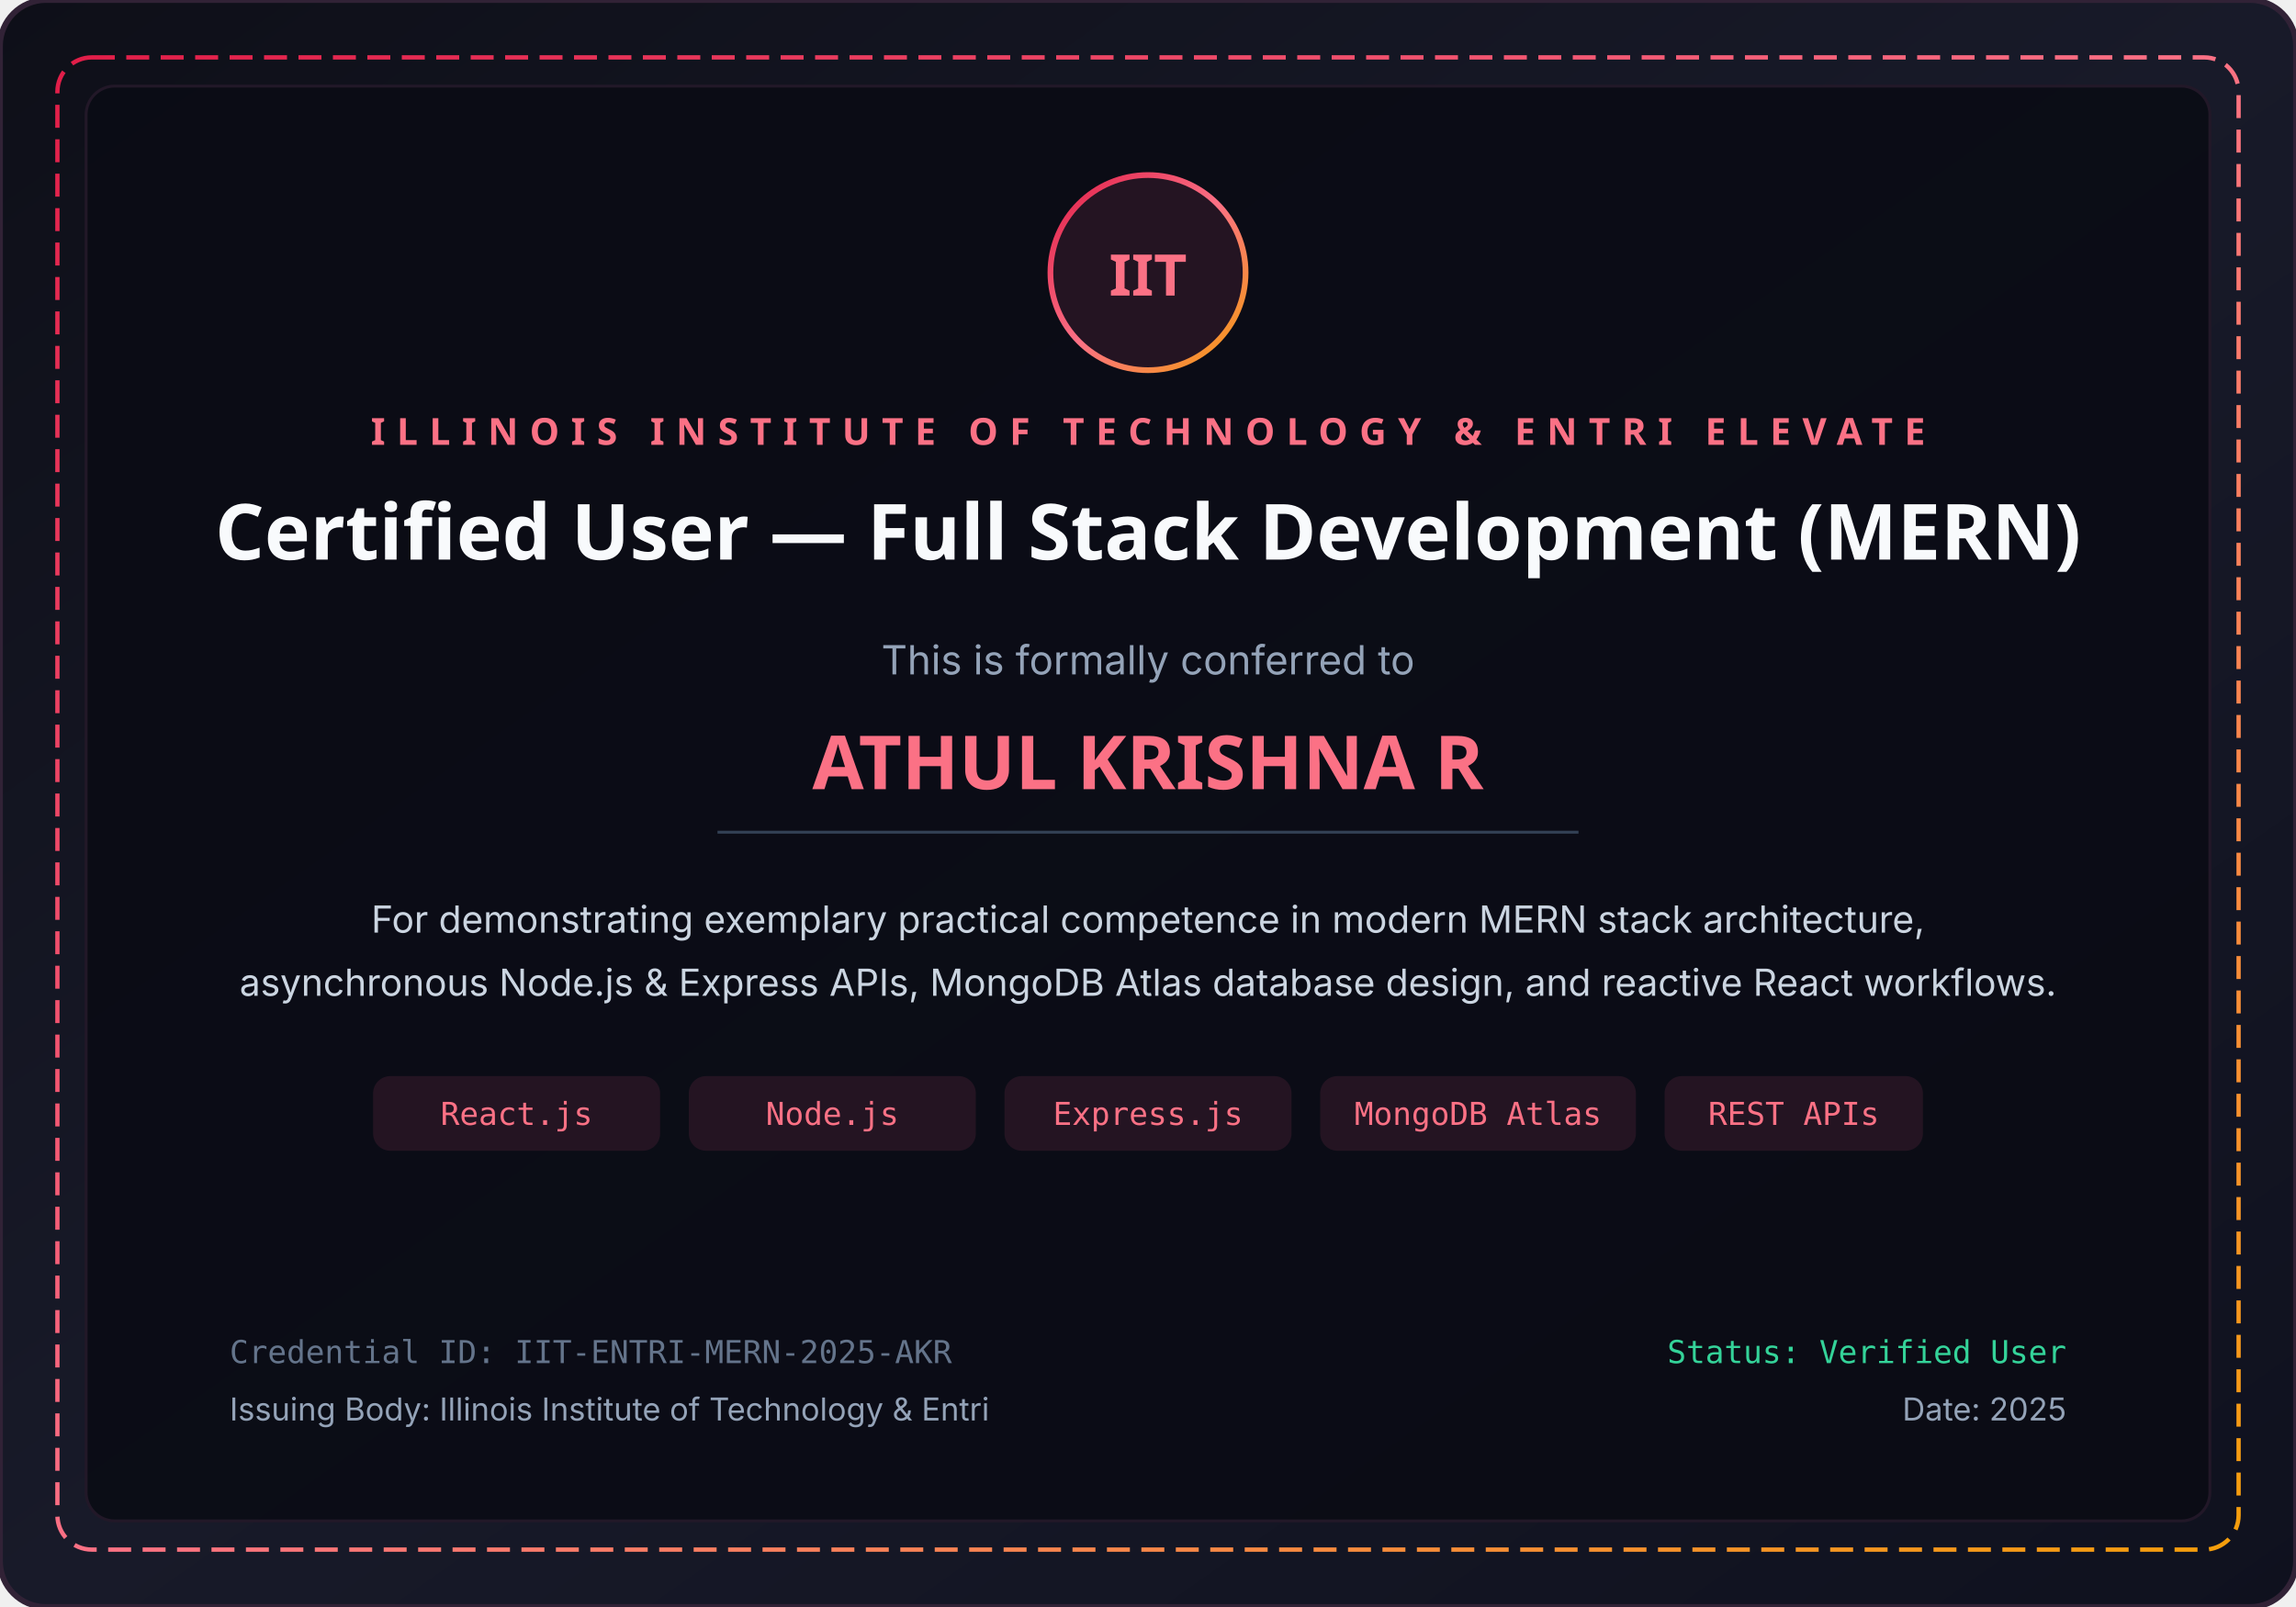
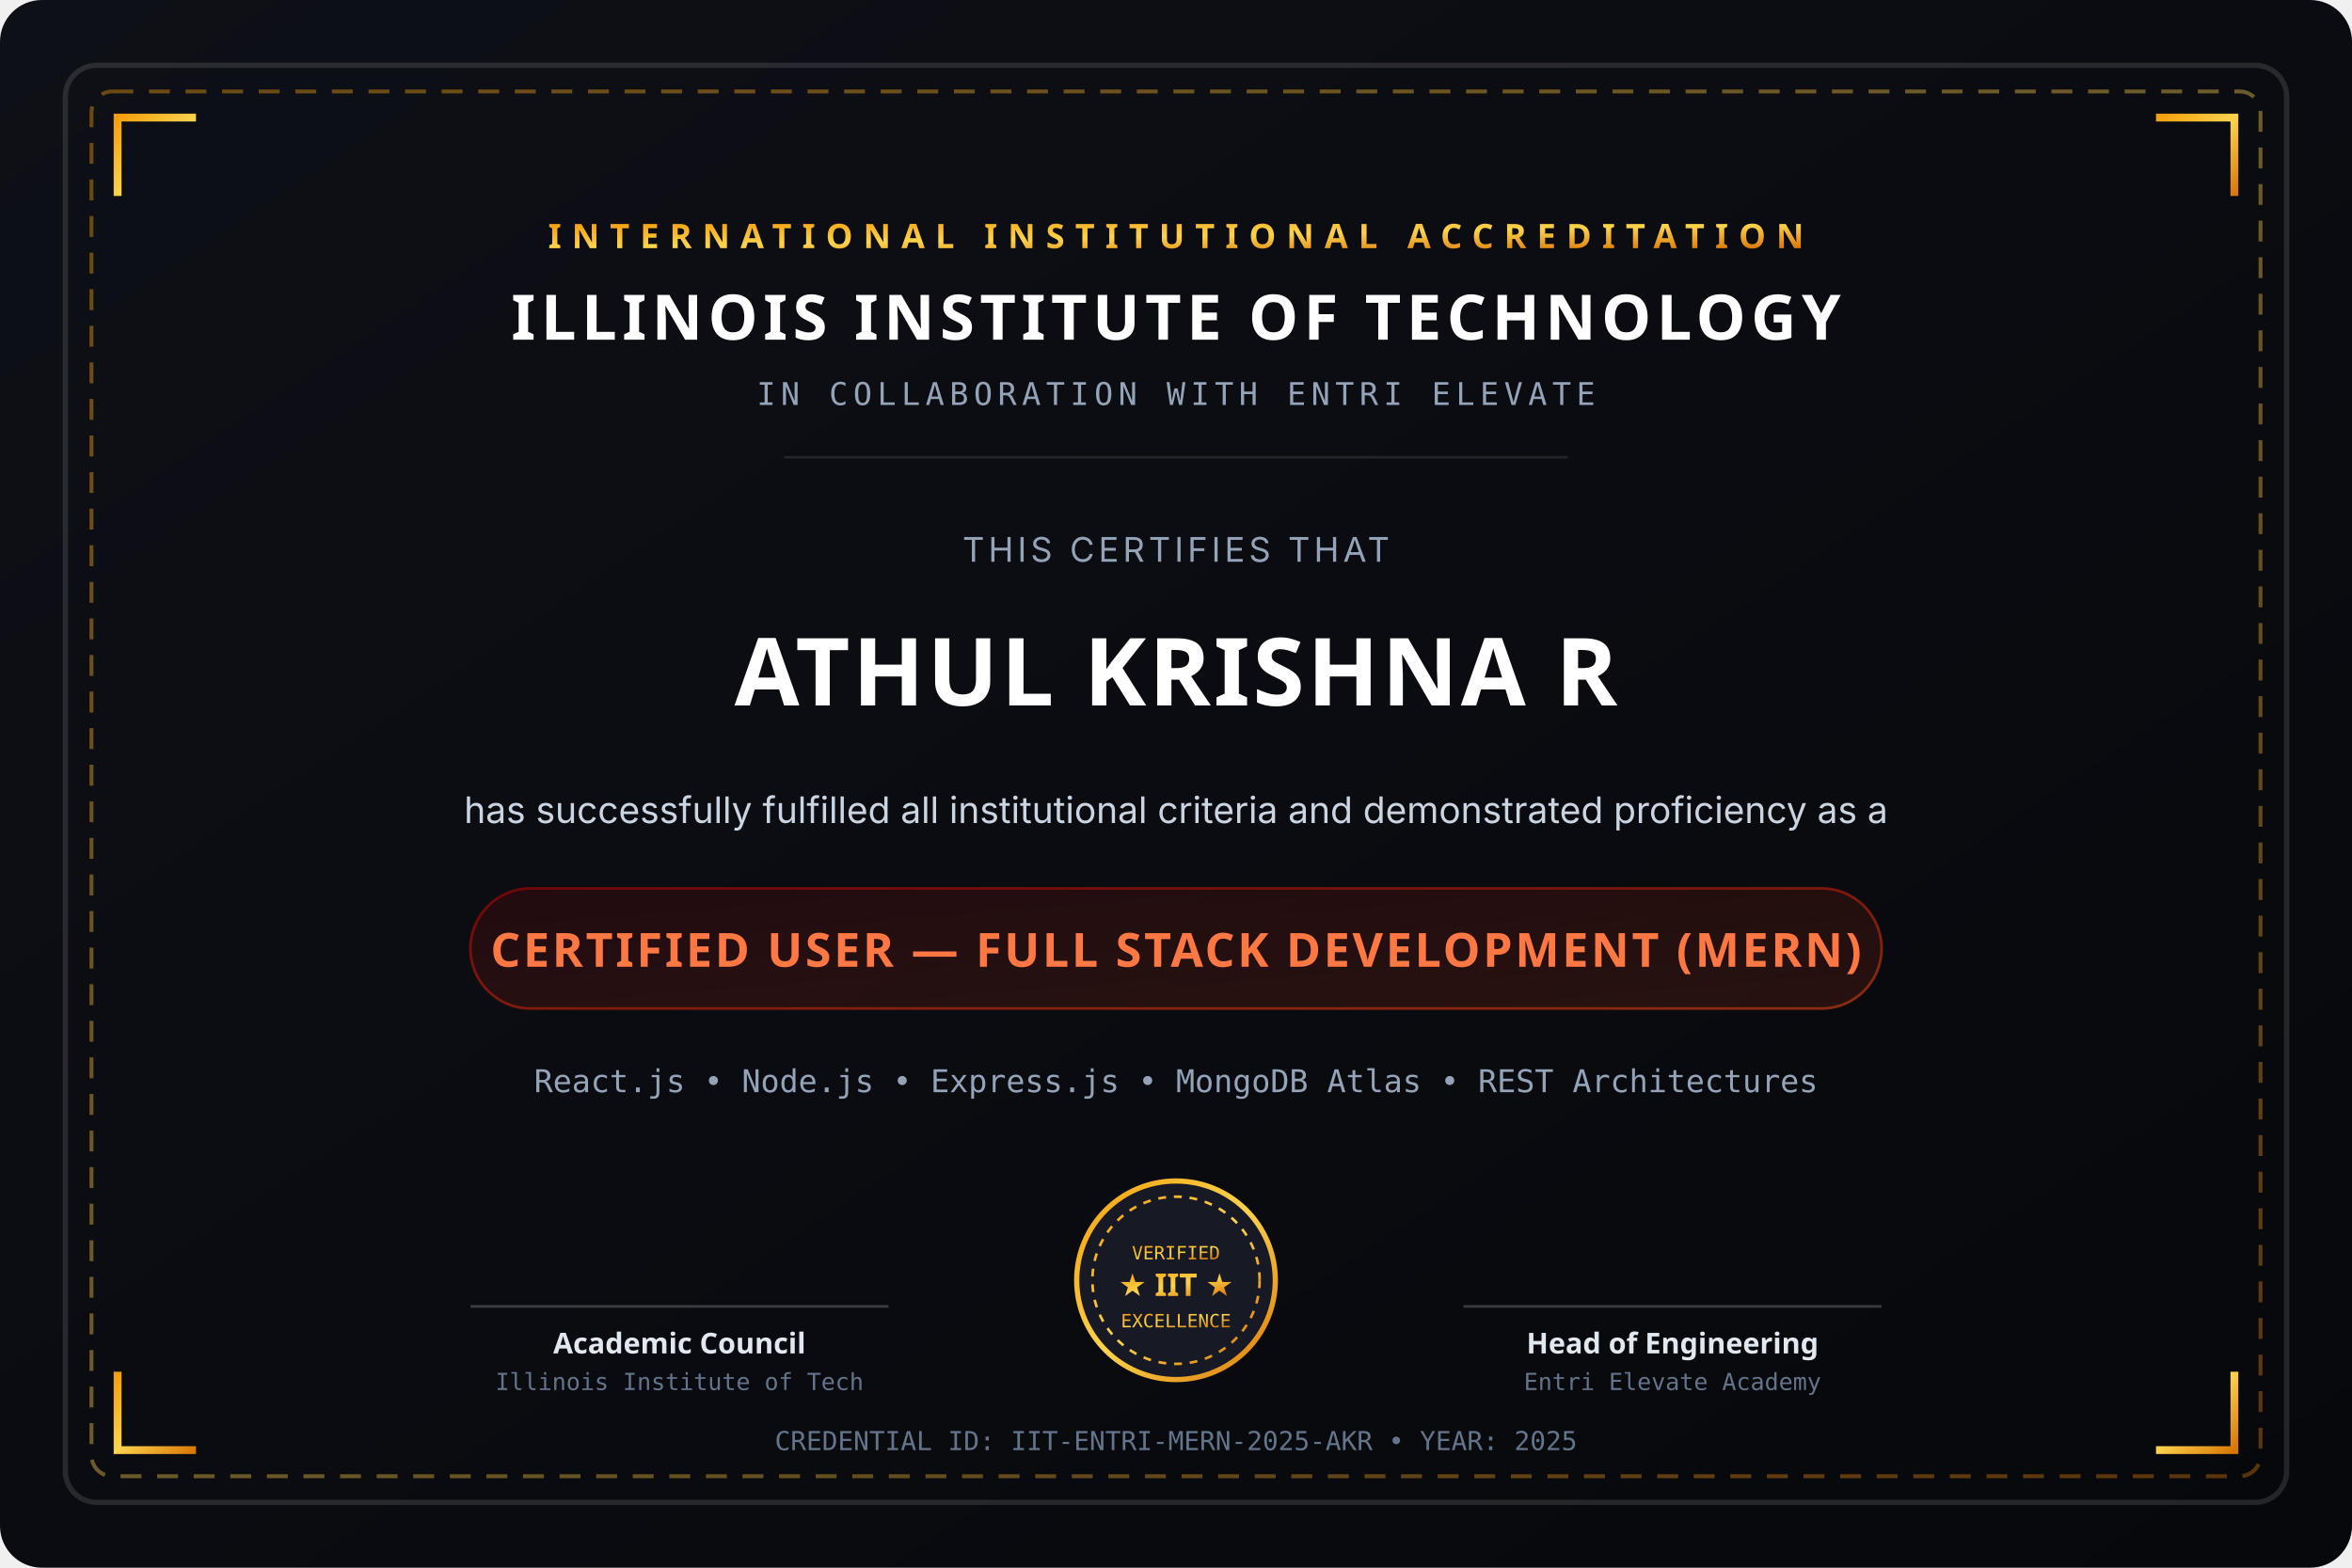
- <svg xmlns="http://www.w3.org/2000/svg" viewBox="0 0 800 560" width="800" height="560">
+ <svg xmlns="http://www.w3.org/2000/svg" viewBox="0 0 900 600" fill="none">
  <defs>
-     <linearGradient id="iitBg" x1="0%" y1="0%" x2="100%" y2="100%">
-       <stop offset="0%" stop-color="#0e0f18" />
-       <stop offset="50%" stop-color="#181a29" />
-       <stop offset="100%" stop-color="#0f111e" />
+     <linearGradient id="bgGrad" x1="0%" y1="0%" x2="100%" y2="100%">
+       <stop offset="0%" stop-color="#0E1017" />
+       <stop offset="100%" stop-color="#07080B" />
    </linearGradient>
-     <linearGradient id="iitGold" x1="0%" y1="0%" x2="100%" y2="100%">
-       <stop offset="0%" stop-color="#e11d48" />
-       <stop offset="50%" stop-color="#fb7185" />
-       <stop offset="100%" stop-color="#f59e0b" />
+     <linearGradient id="goldGrad" x1="0%" y1="0%" x2="100%" y2="100%">
+       <stop offset="0%" stop-color="#F59E0B" />
+       <stop offset="50%" stop-color="#FCD34D" />
+       <stop offset="100%" stop-color="#D97706" />
+     </linearGradient>
+     <linearGradient id="illinoisRed" x1="0%" y1="0%" x2="100%" y2="100%">
+       <stop offset="0%" stop-color="#CC0000" />
+       <stop offset="100%" stop-color="#FF4A17" />
    </linearGradient>
  </defs>
-   <rect width="800" height="560" rx="16" fill="url(#iitBg)" stroke="#312236" stroke-width="2" />
-   <rect x="20" y="20" width="760" height="520" rx="12" fill="none" stroke="url(#iitGold)" stroke-width="1.5" stroke-dasharray="8 4" />
-   <rect x="30" y="30" width="740" height="500" rx="10" fill="#0b0c14" fill-opacity="0.9" stroke="#221828" />
-   <circle cx="400" cy="95" r="34" fill="#241422" stroke="url(#iitGold)" stroke-width="2" />
-   <text x="400" y="103" font-family="'Space Grotesk', sans-serif" font-size="20" font-weight="700" fill="#fb7185" text-anchor="middle">IIT</text>
-   <text x="400" y="155" font-family="'Space Grotesk', sans-serif" font-size="13" font-weight="600" fill="#fb7185" letter-spacing="4" text-anchor="middle">ILLINOIS INSTITUTE OF TECHNOLOGY &amp; ENTRI ELEVATE</text>
-   <text x="400" y="195" font-family="'Space Grotesk', sans-serif" font-size="27" font-weight="800" fill="#f8fafc" text-anchor="middle">Certified User — Full Stack Development (MERN)</text>
-   <text x="400" y="235" font-family="'Inter', sans-serif" font-size="14" fill="#94a3b8" text-anchor="middle">This is formally conferred to</text>
-   <text x="400" y="275" font-family="'Space Grotesk', sans-serif" font-size="26" font-weight="700" fill="#fb7185" text-anchor="middle">ATHUL KRISHNA R</text>
-   <line x1="250" y1="290" x2="550" y2="290" stroke="#334155" stroke-width="1" />
-   <text x="400" y="325" font-family="'Inter', sans-serif" font-size="13" fill="#cbd5e1" text-anchor="middle">For demonstrating exemplary practical competence in modern MERN stack architecture,</text>
-   <text x="400" y="347" font-family="'Inter', sans-serif" font-size="13" fill="#cbd5e1" text-anchor="middle">asynchronous Node.js &amp; Express APIs, MongoDB Atlas database design, and reactive React workflows.</text>
-   <g transform="translate(130, 375)">
-     <rect x="0" y="0" width="100" height="26" rx="6" fill="#241422" />
-     <text x="50" y="17" font-family="'JetBrains Mono', monospace" font-size="11" fill="#fb7185" text-anchor="middle">React.js</text>
-     <rect x="110" y="0" width="100" height="26" rx="6" fill="#241422" />
-     <text x="160" y="17" font-family="'JetBrains Mono', monospace" font-size="11" fill="#fb7185" text-anchor="middle">Node.js</text>
-     <rect x="220" y="0" width="100" height="26" rx="6" fill="#241422" />
-     <text x="270" y="17" font-family="'JetBrains Mono', monospace" font-size="11" fill="#fb7185" text-anchor="middle">Express.js</text>
-     <rect x="330" y="0" width="110" height="26" rx="6" fill="#241422" />
-     <text x="385" y="17" font-family="'JetBrains Mono', monospace" font-size="11" fill="#fb7185" text-anchor="middle">MongoDB Atlas</text>
-     <rect x="450" y="0" width="90" height="26" rx="6" fill="#241422" />
-     <text x="495" y="17" font-family="'JetBrains Mono', monospace" font-size="11" fill="#fb7185" text-anchor="middle">REST APIs</text>
+   <rect width="900" height="600" rx="16" fill="url(#bgGrad)" />
+   <rect x="25" y="25" width="850" height="550" rx="12" stroke="#ffffff" stroke-opacity="0.12" stroke-width="2" />
+   <rect x="35" y="35" width="830" height="530" rx="8" stroke="url(#goldGrad)" stroke-opacity="0.4" stroke-width="1.5" stroke-dasharray="8 6" />
+   <path d="M45 75 V45 H75" stroke="url(#goldGrad)" stroke-width="3" fill="none" />
+   <path d="M855 75 V45 H825" stroke="url(#goldGrad)" stroke-width="3" fill="none" />
+   <path d="M45 525 V555 H75" stroke="url(#goldGrad)" stroke-width="3" fill="none" />
+   <path d="M855 525 V555 H825" stroke="url(#goldGrad)" stroke-width="3" fill="none" />
+   <text x="450" y="95" font-family="'Space Grotesk', sans-serif" font-size="13" font-weight="700" fill="url(#goldGrad)" letter-spacing="4" text-anchor="middle">INTERNATIONAL INSTITUTIONAL ACCREDITATION</text>
+   <text x="450" y="130" font-family="'Space Grotesk', sans-serif" font-size="24" font-weight="800" fill="#ffffff" letter-spacing="2" text-anchor="middle">ILLINOIS INSTITUTE OF TECHNOLOGY</text>
+   <text x="450" y="155" font-family="'JetBrains Mono', monospace" font-size="12" fill="#94A3B8" letter-spacing="2" text-anchor="middle">IN COLLABORATION WITH ENTRI ELEVATE</text>
+   <line x1="300" y1="175" x2="600" y2="175" stroke="#ffffff" stroke-opacity="0.1" stroke-width="1" />
+   <text x="450" y="215" font-family="'Inter', sans-serif" font-size="13" fill="#94A3B8" letter-spacing="1.5" text-anchor="middle">THIS CERTIFIES THAT</text>
+   <text x="450" y="270" font-family="'Space Grotesk', sans-serif" font-size="36" font-weight="800" fill="#ffffff" letter-spacing="1" text-anchor="middle">ATHUL KRISHNA R</text>
+   <text x="450" y="315" font-family="'Inter', sans-serif" font-size="14" fill="#CBD5E1" text-anchor="middle">has successfully fulfilled all institutional criteria and demonstrated proficiency as a</text>
+   <rect x="180" y="340" width="540" height="46" rx="23" fill="url(#illinoisRed)" fill-opacity="0.12" stroke="url(#illinoisRed)" stroke-opacity="0.5" />
+   <text x="450" y="370" font-family="'Space Grotesk', sans-serif" font-size="18" font-weight="700" fill="#FF7844" letter-spacing="1" text-anchor="middle">CERTIFIED USER — FULL STACK DEVELOPMENT (MERN)</text>
+   <text x="450" y="418" font-family="'JetBrains Mono', monospace" font-size="12" fill="#94A3B8" text-anchor="middle">React.js • Node.js • Express.js • MongoDB Atlas • REST Architectures</text>
+   <g transform="translate(450, 490)">
+     <circle cx="0" cy="0" r="38" fill="#171A24" stroke="url(#goldGrad)" stroke-width="2" />
+     <circle cx="0" cy="0" r="32" stroke="url(#goldGrad)" stroke-dasharray="3 3" />
+     <text x="0" y="-8" font-family="'JetBrains Mono', monospace" font-size="7" fill="url(#goldGrad)" text-anchor="middle">VERIFIED</text>
+     <text x="0" y="6" font-family="'Space Grotesk', sans-serif" font-size="12" font-weight="900" fill="url(#goldGrad)" text-anchor="middle">★ IIT ★</text>
+     <text x="0" y="18" font-family="'JetBrains Mono', monospace" font-size="7" fill="url(#goldGrad)" text-anchor="middle">EXCELLENCE</text>
  </g>
-   <text x="80" y="475" font-family="'JetBrains Mono', monospace" font-size="11" fill="#64748b">Credential ID: IIT-ENTRI-MERN-2025-AKR</text>
-   <text x="80" y="495" font-family="'Inter', sans-serif" font-size="11" fill="#94a3b8">Issuing Body: Illinois Institute of Technology &amp; Entri</text>
-   <text x="720" y="475" font-family="'JetBrains Mono', monospace" font-size="11" fill="#34d399" text-anchor="end">Status: Verified User</text>
-   <text x="720" y="495" font-family="'Inter', sans-serif" font-size="11" fill="#94a3b8" text-anchor="end">Date: 2025</text>
+   <g transform="translate(180, 500)">
+     <line x1="0" y1="0" x2="160" y2="0" stroke="#ffffff" stroke-opacity="0.2" />
+     <text x="80" y="18" font-family="'Space Grotesk', sans-serif" font-size="11" font-weight="600" fill="#E2E8F0" text-anchor="middle">Academic Council</text>
+     <text x="80" y="32" font-family="'JetBrains Mono', monospace" font-size="9" fill="#64748B" text-anchor="middle">Illinois Institute of Tech</text>
+   </g>
+   <g transform="translate(560, 500)">
+     <line x1="0" y1="0" x2="160" y2="0" stroke="#ffffff" stroke-opacity="0.2" />
+     <text x="80" y="18" font-family="'Space Grotesk', sans-serif" font-size="11" font-weight="600" fill="#E2E8F0" text-anchor="middle">Head of Engineering</text>
+     <text x="80" y="32" font-family="'JetBrains Mono', monospace" font-size="9" fill="#64748B" text-anchor="middle">Entri Elevate Academy</text>
+   </g>
+   <text x="450" y="555" font-family="'JetBrains Mono', monospace" font-size="10" fill="#64748B" text-anchor="middle">CREDENTIAL ID: IIT-ENTRI-MERN-2025-AKR • YEAR: 2025</text>
</svg>
